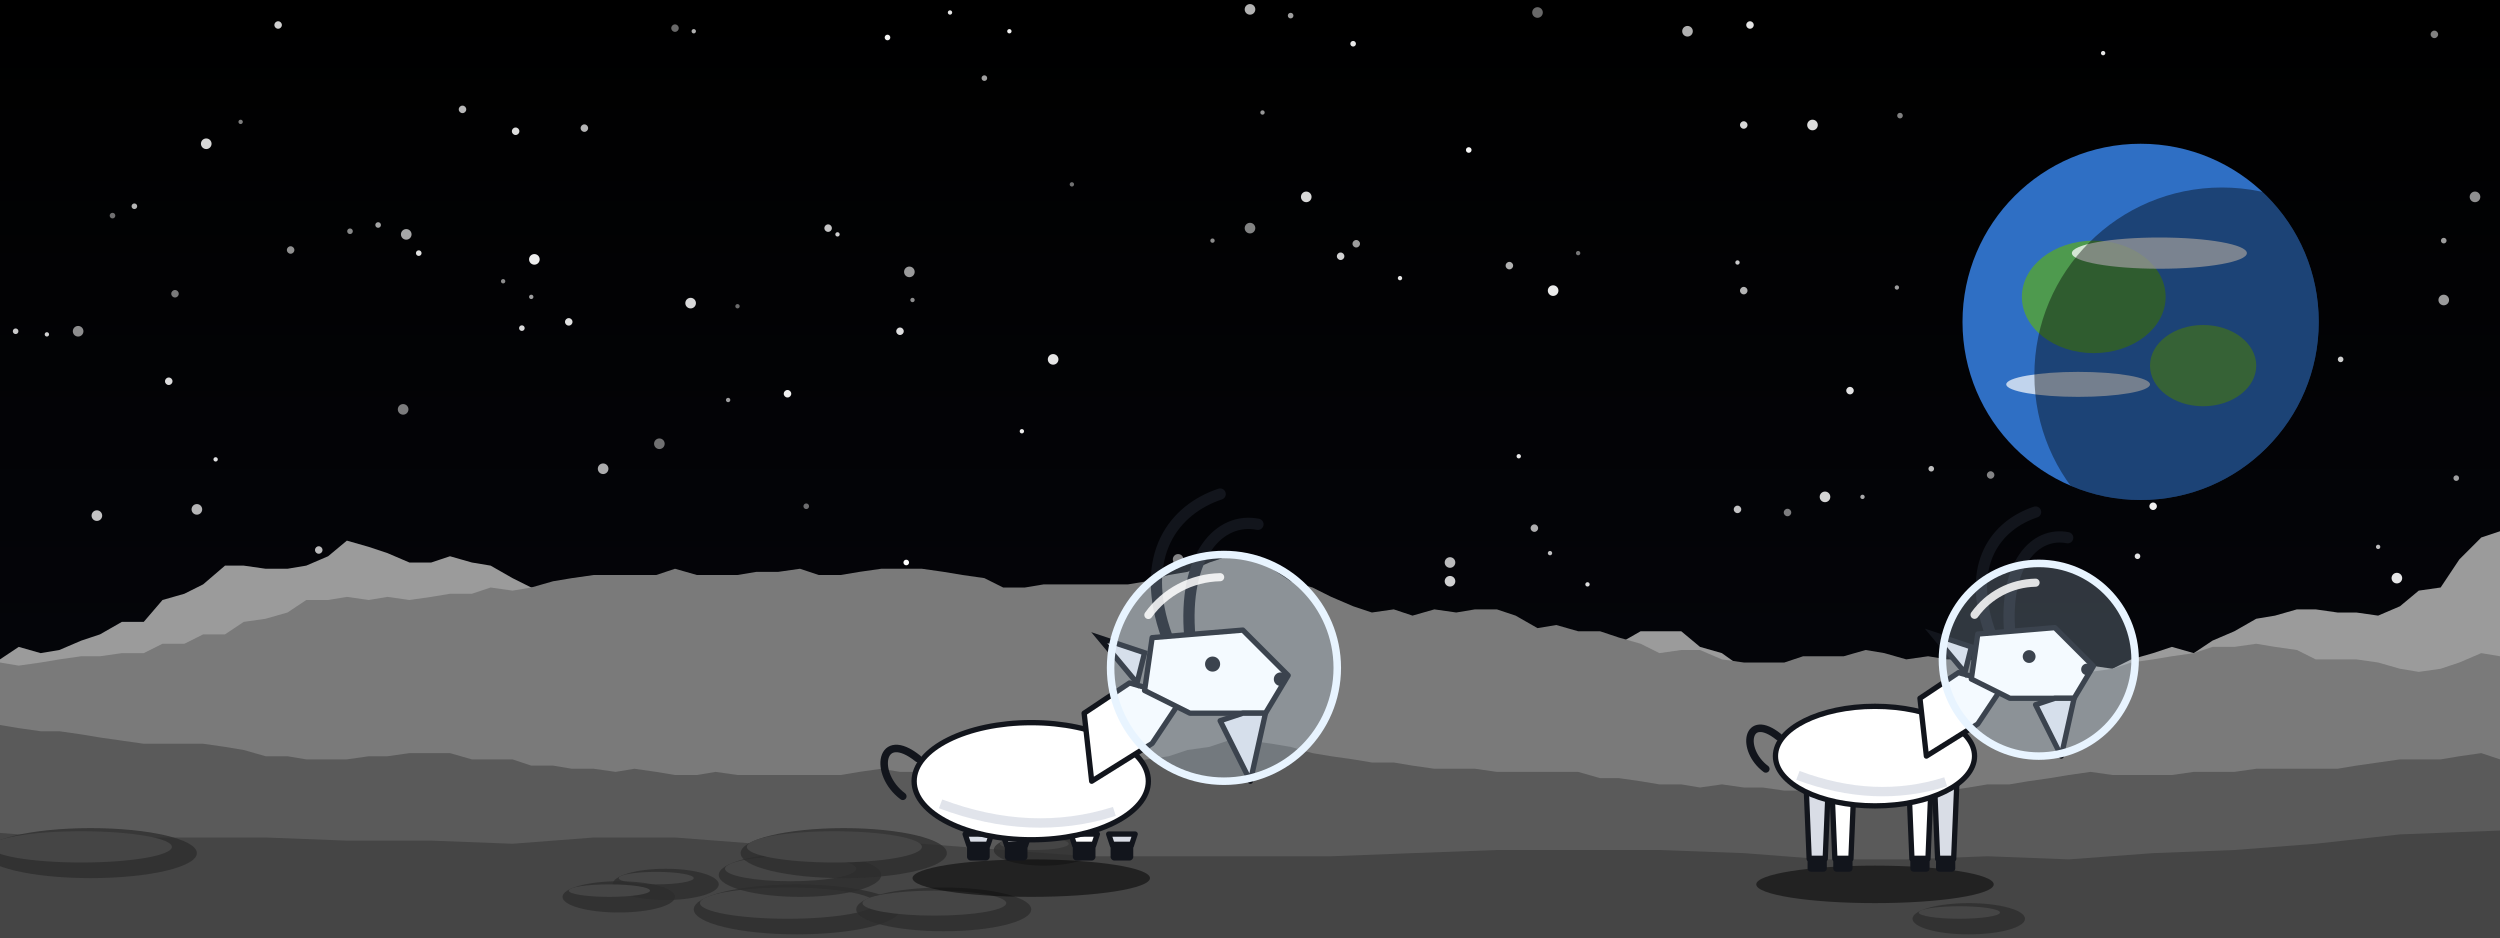
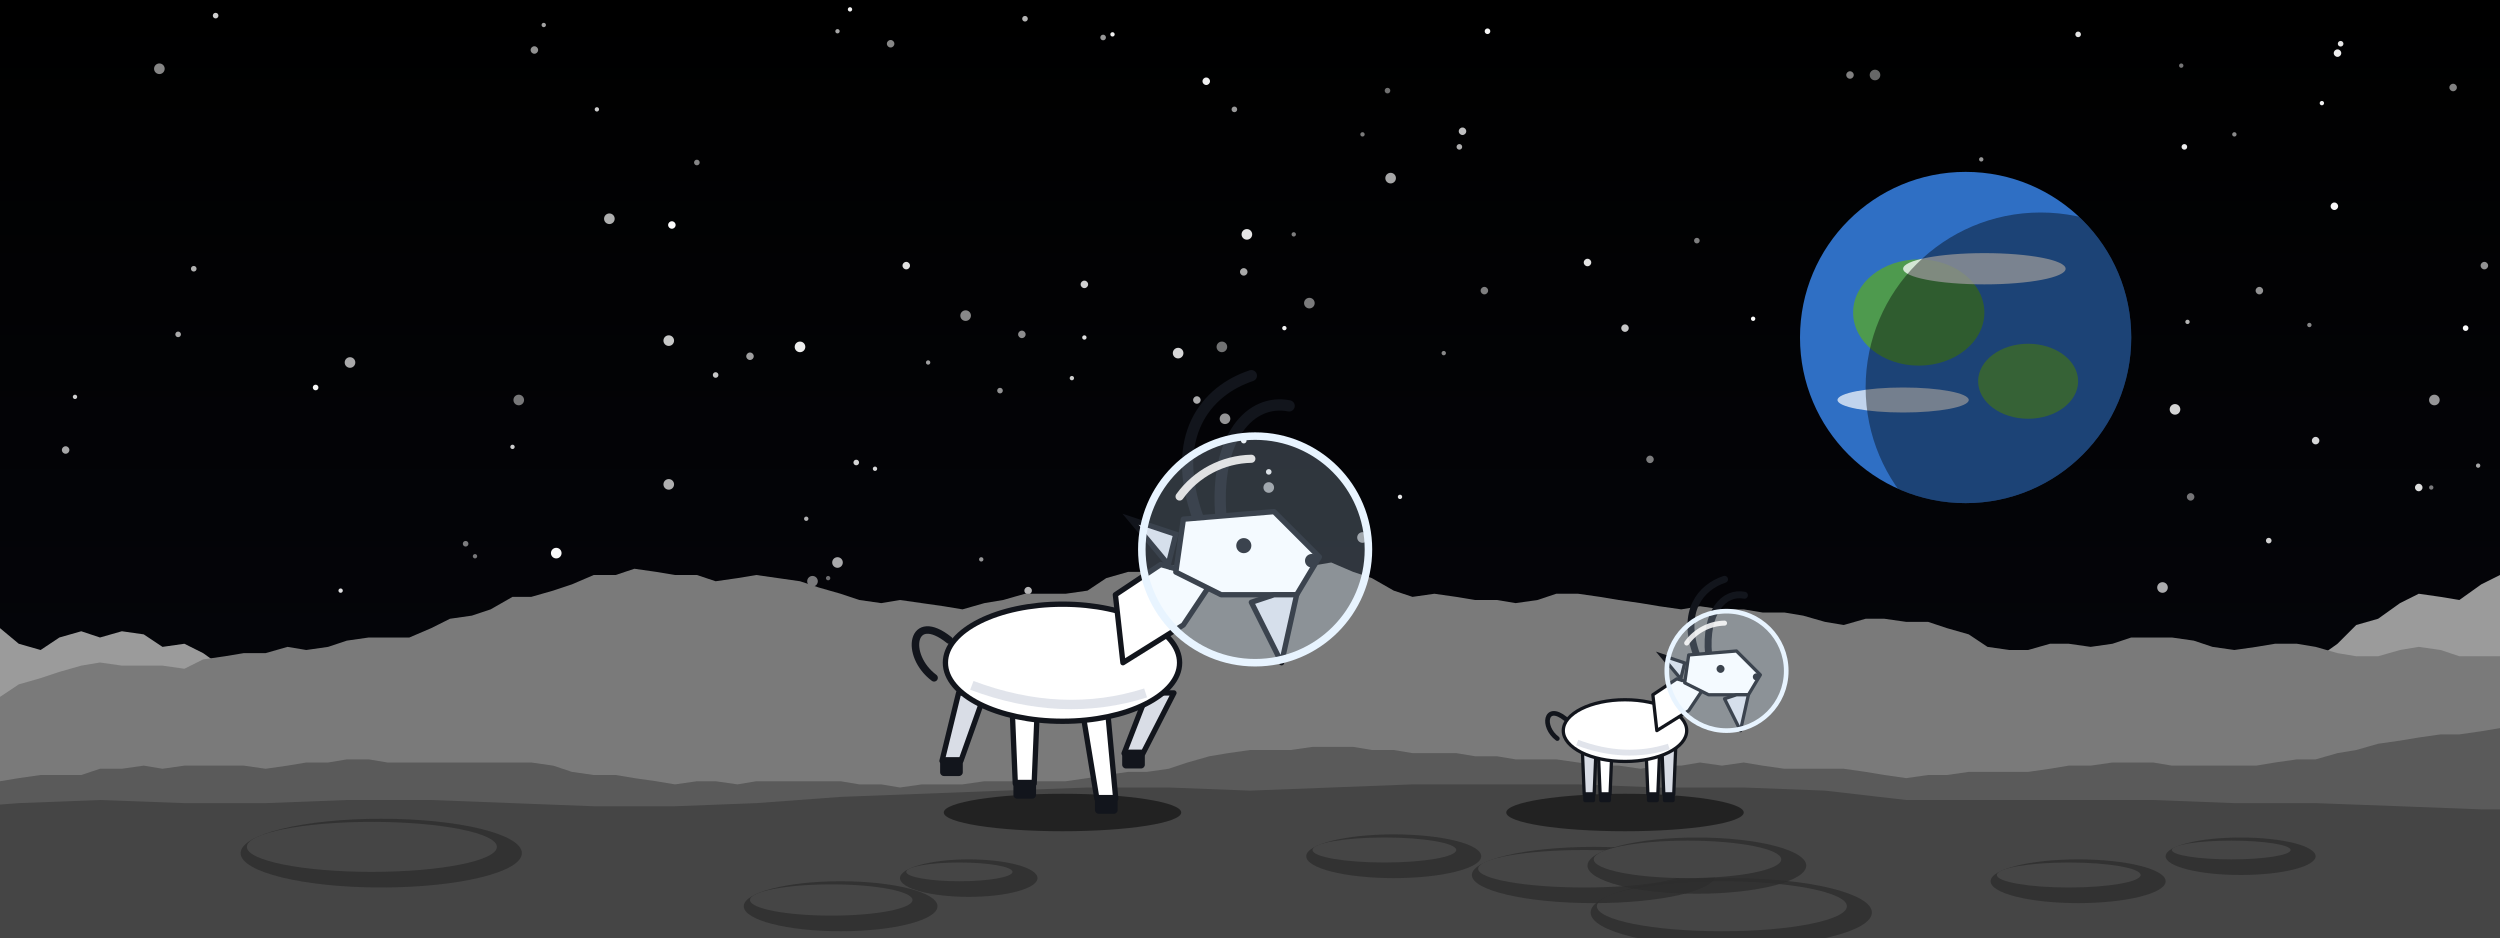
- <svg xmlns="http://www.w3.org/2000/svg" viewBox="0 0 800 300" role="img" aria-labelledby="t146">
+ <svg xmlns="http://www.w3.org/2000/svg" viewBox="0 0 800 300" role="img" aria-labelledby="t147">
  <defs>
-     <linearGradient id="g146" x1="0" y1="0" x2="0" y2="1">
+     <linearGradient id="g147" x1="0" y1="0" x2="0" y2="1">
      <stop offset="0" stop-color="#000000" />
      <stop offset="1" stop-color="#06070d" />
    </linearGradient>
  </defs>
-   <rect width="800" height="300" fill="url(#g146)" />
-   <circle cx="130" cy="75" r="1.7" fill="#ffffff" opacity="0.65" />
-   <circle cx="644" cy="139" r="1.2" fill="#ffffff" opacity="0.75" />
-   <circle cx="418" cy="63" r="1.7" fill="#ffffff" opacity="0.85" />
-   <circle cx="660" cy="131" r="0.7" fill="#ffffff" opacity="0.91" />
-   <circle cx="5" cy="106" r="0.9" fill="#ffffff" opacity="0.79" />
-   <circle cx="596" cy="159" r="0.7" fill="#ffffff" opacity="0.66" />
-   <circle cx="556" cy="84" r="0.7" fill="#ffffff" opacity="0.79" />
-   <circle cx="689" cy="162" r="1.2" fill="#ffffff" opacity="0.94" />
-   <circle cx="649" cy="63" r="0.7" fill="#ffffff" opacity="0.67" />
-   <circle cx="193" cy="150" r="1.7" fill="#ffffff" opacity="0.67" />
-   <circle cx="292" cy="96" r="0.7" fill="#ffffff" opacity="0.55" />
-   <circle cx="148" cy="35" r="1.2" fill="#ffffff" opacity="0.72" />
-   <circle cx="786" cy="153" r="0.9" fill="#ffffff" opacity="0.62" />
-   <circle cx="556" cy="163" r="1.2" fill="#ffffff" opacity="0.76" />
-   <circle cx="288" cy="106" r="1.2" fill="#ffffff" opacity="0.87" />
-   <circle cx="730" cy="123" r="0.9" fill="#ffffff" opacity="0.51" />
-   <circle cx="304" cy="4" r="0.7" fill="#ffffff" opacity="0.90" />
-   <circle cx="165" cy="42" r="1.2" fill="#ffffff" opacity="0.87" />
-   <circle cx="93" cy="80" r="1.2" fill="#ffffff" opacity="0.56" />
-   <circle cx="43" cy="66" r="0.9" fill="#ffffff" opacity="0.71" />
-   <circle cx="129" cy="131" r="1.7" fill="#ffffff" opacity="0.48" />
-   <circle cx="315" cy="25" r="0.9" fill="#ffffff" opacity="0.63" />
-   <circle cx="252" cy="126" r="1.2" fill="#ffffff" opacity="0.94" />
-   <circle cx="221" cy="97" r="1.7" fill="#ffffff" opacity="0.85" />
-   <circle cx="782" cy="77" r="0.9" fill="#ffffff" opacity="0.61" />
-   <circle cx="102" cy="176" r="1.2" fill="#ffffff" opacity="0.73" />
-   <circle cx="637" cy="152" r="1.2" fill="#ffffff" opacity="0.51" />
-   <circle cx="69" cy="147" r="0.7" fill="#ffffff" opacity="0.88" />
-   <circle cx="540" cy="10" r="1.7" fill="#ffffff" opacity="0.69" />
-   <circle cx="497" cy="93" r="1.7" fill="#ffffff" opacity="0.92" />
-   <circle cx="114" cy="176" r="1.7" fill="#ffffff" opacity="0.63" />
-   <circle cx="607" cy="92" r="0.7" fill="#ffffff" opacity="0.61" />
-   <circle cx="211" cy="142" r="1.7" fill="#ffffff" opacity="0.43" />
-   <circle cx="413" cy="5" r="0.9" fill="#ffffff" opacity="0.62" />
-   <circle cx="291" cy="87" r="1.7" fill="#ffffff" opacity="0.60" />
-   <circle cx="429" cy="82" r="1.2" fill="#ffffff" opacity="0.82" />
-   <circle cx="400" cy="73" r="1.7" fill="#ffffff" opacity="0.51" />
-   <circle cx="580" cy="40" r="1.7" fill="#ffffff" opacity="0.86" />
-   <circle cx="134" cy="81" r="0.9" fill="#ffffff" opacity="0.88" />
-   <circle cx="558" cy="93" r="1.2" fill="#ffffff" opacity="0.70" />
-   <circle cx="715" cy="63" r="1.2" fill="#ffffff" opacity="0.54" />
-   <circle cx="54" cy="122" r="1.2" fill="#ffffff" opacity="0.86" />
-   <circle cx="236" cy="98" r="0.7" fill="#ffffff" opacity="0.42" />
-   <circle cx="560" cy="8" r="1.2" fill="#ffffff" opacity="0.89" />
-   <circle cx="684" cy="178" r="0.9" fill="#ffffff" opacity="0.89" />
-   <circle cx="56" cy="94" r="1.2" fill="#ffffff" opacity="0.47" />
-   <circle cx="404" cy="36" r="0.7" fill="#ffffff" opacity="0.59" />
-   <circle cx="486" cy="146" r="0.7" fill="#ffffff" opacity="0.92" />
-   <circle cx="216" cy="9" r="1.2" fill="#ffffff" opacity="0.41" />
-   <circle cx="284" cy="12" r="0.9" fill="#ffffff" opacity="0.96" />
-   <circle cx="491" cy="169" r="1.2" fill="#ffffff" opacity="0.68" />
-   <circle cx="89" cy="8" r="1.2" fill="#ffffff" opacity="0.81" />
-   <circle cx="392" cy="186" r="0.7" fill="#ffffff" opacity="0.80" />
-   <circle cx="36" cy="69" r="0.9" fill="#ffffff" opacity="0.43" />
-   <circle cx="388" cy="77" r="0.7" fill="#ffffff" opacity="0.54" />
-   <circle cx="377" cy="179" r="1.7" fill="#ffffff" opacity="0.51" />
-   <circle cx="674" cy="92" r="0.9" fill="#ffffff" opacity="0.41" />
-   <circle cx="112" cy="74" r="0.9" fill="#ffffff" opacity="0.53" />
-   <circle cx="496" cy="177" r="0.7" fill="#ffffff" opacity="0.75" />
-   <circle cx="171" cy="83" r="1.7" fill="#ffffff" opacity="0.93" />
-   <circle cx="584" cy="159" r="1.7" fill="#ffffff" opacity="0.83" />
-   <circle cx="167" cy="105" r="0.9" fill="#ffffff" opacity="0.85" />
-   <circle cx="618" cy="150" r="0.9" fill="#ffffff" opacity="0.74" />
-   <circle cx="680" cy="80" r="1.2" fill="#ffffff" opacity="0.61" />
-   <circle cx="492" cy="4" r="1.7" fill="#ffffff" opacity="0.41" />
-   <circle cx="170" cy="95" r="0.7" fill="#ffffff" opacity="0.62" />
-   <circle cx="749" cy="115" r="0.9" fill="#ffffff" opacity="0.81" />
-   <circle cx="470" cy="48" r="0.9" fill="#ffffff" opacity="0.97" />
-   <circle cx="121" cy="72" r="0.9" fill="#ffffff" opacity="0.64" />
-   <circle cx="767" cy="185" r="1.7" fill="#ffffff" opacity="0.90" />
-   <circle cx="15" cy="107" r="0.7" fill="#ffffff" opacity="0.82" />
-   <circle cx="592" cy="125" r="1.2" fill="#ffffff" opacity="0.89" />
-   <circle cx="25" cy="106" r="1.7" fill="#ffffff" opacity="0.55" />
-   <circle cx="400" cy="3" r="1.7" fill="#ffffff" opacity="0.70" />
-   <circle cx="66" cy="46" r="1.7" fill="#ffffff" opacity="0.84" />
-   <circle cx="268" cy="75" r="0.7" fill="#ffffff" opacity="0.81" />
-   <circle cx="779" cy="11" r="1.2" fill="#ffffff" opacity="0.50" />
-   <circle cx="667" cy="62" r="1.7" fill="#ffffff" opacity="1.00" />
-   <circle cx="572" cy="164" r="1.2" fill="#ffffff" opacity="0.48" />
-   <circle cx="327" cy="138" r="0.7" fill="#ffffff" opacity="0.93" />
-   <circle cx="448" cy="89" r="0.7" fill="#ffffff" opacity="0.90" />
-   <circle cx="343" cy="59" r="0.7" fill="#ffffff" opacity="0.44" />
-   <circle cx="673" cy="17" r="0.7" fill="#ffffff" opacity="0.90" />
-   <circle cx="508" cy="187" r="0.7" fill="#ffffff" opacity="0.86" />
-   <circle cx="187" cy="41" r="1.2" fill="#ffffff" opacity="0.71" />
-   <circle cx="505" cy="81" r="0.7" fill="#ffffff" opacity="0.46" />
-   <circle cx="77" cy="39" r="0.7" fill="#ffffff" opacity="0.49" />
-   <circle cx="433" cy="14" r="0.9" fill="#ffffff" opacity="0.91" />
-   <circle cx="182" cy="103" r="1.2" fill="#ffffff" opacity="0.88" />
-   <circle cx="648" cy="63" r="0.9" fill="#ffffff" opacity="0.73" />
-   <circle cx="483" cy="85" r="1.2" fill="#ffffff" opacity="0.69" />
-   <circle cx="31" cy="165" r="1.7" fill="#ffffff" opacity="0.76" />
-   <circle cx="434" cy="78" r="1.2" fill="#ffffff" opacity="0.61" />
-   <circle cx="782" cy="96" r="1.7" fill="#ffffff" opacity="0.60" />
-   <circle cx="323" cy="10" r="0.7" fill="#ffffff" opacity="0.94" />
-   <circle cx="608" cy="37" r="0.9" fill="#ffffff" opacity="0.50" />
-   <circle cx="640" cy="76" r="0.7" fill="#ffffff" opacity="0.60" />
-   <circle cx="290" cy="180" r="0.9" fill="#ffffff" opacity="1.00" />
-   <circle cx="63" cy="163" r="1.7" fill="#ffffff" opacity="0.71" />
-   <circle cx="792" cy="63" r="1.7" fill="#ffffff" opacity="0.56" />
-   <circle cx="464" cy="186" r="1.7" fill="#ffffff" opacity="0.81" />
-   <circle cx="233" cy="128" r="0.7" fill="#ffffff" opacity="0.61" />
-   <circle cx="464" cy="180" r="1.7" fill="#ffffff" opacity="0.73" />
-   <circle cx="265" cy="73" r="1.2" fill="#ffffff" opacity="0.77" />
-   <circle cx="222" cy="10" r="0.7" fill="#ffffff" opacity="0.69" />
-   <circle cx="337" cy="115" r="1.7" fill="#ffffff" opacity="0.90" />
-   <circle cx="161" cy="90" r="0.7" fill="#ffffff" opacity="0.55" />
-   <circle cx="258" cy="162" r="0.9" fill="#ffffff" opacity="0.42" />
-   <circle cx="761" cy="175" r="0.7" fill="#ffffff" opacity="0.74" />
-   <circle cx="558" cy="40" r="1.2" fill="#ffffff" opacity="0.84" />
+   <rect width="800" height="300" fill="url(#g147)" />
+   <circle cx="508" cy="84" r="1.2" fill="#ffffff" opacity="0.89" />
+   <circle cx="445" cy="57" r="1.7" fill="#ffffff" opacity="0.65" />
+   <circle cx="398" cy="87" r="1.2" fill="#ffffff" opacity="0.66" />
+   <circle cx="779" cy="128" r="1.7" fill="#ffffff" opacity="0.58" />
+   <circle cx="795" cy="85" r="1.2" fill="#ffffff" opacity="0.57" />
+   <circle cx="715" cy="43" r="0.7" fill="#ffffff" opacity="0.54" />
+   <circle cx="692" cy="188" r="1.7" fill="#ffffff" opacity="0.67" />
+   <circle cx="356" cy="11" r="0.7" fill="#ffffff" opacity="0.94" />
+   <circle cx="701" cy="159" r="1.2" fill="#ffffff" opacity="0.45" />
+   <circle cx="214" cy="155" r="1.7" fill="#ffffff" opacity="0.68" />
+   <circle cx="635" cy="85" r="1.2" fill="#ffffff" opacity="0.66" />
+   <circle cx="191" cy="35" r="0.7" fill="#ffffff" opacity="0.80" />
+   <circle cx="462" cy="113" r="0.7" fill="#ffffff" opacity="0.53" />
+   <circle cx="468" cy="42" r="1.2" fill="#ffffff" opacity="0.75" />
+   <circle cx="467" cy="47" r="0.9" fill="#ffffff" opacity="0.68" />
+   <circle cx="258" cy="166" r="0.7" fill="#ffffff" opacity="0.69" />
+   <circle cx="274" cy="148" r="0.9" fill="#ffffff" opacity="0.83" />
+   <circle cx="723" cy="93" r="1.2" fill="#ffffff" opacity="0.57" />
+   <circle cx="347" cy="91" r="1.2" fill="#ffffff" opacity="0.82" />
+   <circle cx="215" cy="72" r="1.2" fill="#ffffff" opacity="0.99" />
+   <circle cx="174" cy="8" r="0.7" fill="#ffffff" opacity="0.64" />
+   <circle cx="178" cy="177" r="1.7" fill="#ffffff" opacity="0.98" />
+   <circle cx="789" cy="105" r="0.9" fill="#ffffff" opacity="0.99" />
+   <circle cx="634" cy="51" r="0.7" fill="#ffffff" opacity="0.59" />
+   <circle cx="395" cy="35" r="0.9" fill="#ffffff" opacity="0.60" />
+   <circle cx="265" cy="185" r="0.7" fill="#ffffff" opacity="0.42" />
+   <circle cx="149" cy="174" r="0.9" fill="#ffffff" opacity="0.48" />
+   <circle cx="592" cy="24" r="1.2" fill="#ffffff" opacity="0.50" />
+   <circle cx="476" cy="10" r="0.9" fill="#ffffff" opacity="0.96" />
+   <circle cx="700" cy="103" r="0.7" fill="#ffffff" opacity="0.70" />
+   <circle cx="314" cy="179" r="0.7" fill="#ffffff" opacity="0.58" />
+   <circle cx="240" cy="114" r="1.2" fill="#ffffff" opacity="0.62" />
+   <circle cx="51" cy="22" r="1.7" fill="#ffffff" opacity="0.52" />
+   <circle cx="665" cy="11" r="0.9" fill="#ffffff" opacity="0.89" />
+   <circle cx="290" cy="85" r="1.2" fill="#ffffff" opacity="0.88" />
+   <circle cx="109" cy="189" r="0.7" fill="#ffffff" opacity="0.88" />
+   <circle cx="223" cy="52" r="0.9" fill="#ffffff" opacity="0.52" />
+   <circle cx="256" cy="111" r="1.7" fill="#ffffff" opacity="0.93" />
+   <circle cx="406" cy="156" r="1.7" fill="#ffffff" opacity="0.58" />
+   <circle cx="297" cy="116" r="0.7" fill="#ffffff" opacity="0.62" />
+   <circle cx="329" cy="189" r="1.2" fill="#ffffff" opacity="0.71" />
+   <circle cx="419" cy="97" r="1.7" fill="#ffffff" opacity="0.48" />
+   <circle cx="328" cy="6" r="0.9" fill="#ffffff" opacity="0.71" />
+   <circle cx="101" cy="124" r="0.9" fill="#ffffff" opacity="0.97" />
+   <circle cx="520" cy="105" r="1.2" fill="#ffffff" opacity="0.78" />
+   <circle cx="475" cy="93" r="1.2" fill="#ffffff" opacity="0.49" />
+   <circle cx="327" cy="107" r="1.2" fill="#ffffff" opacity="0.55" />
+   <circle cx="448" cy="159" r="0.7" fill="#ffffff" opacity="0.90" />
+   <circle cx="629" cy="59" r="1.7" fill="#ffffff" opacity="0.82" />
+   <circle cx="386" cy="26" r="1.2" fill="#ffffff" opacity="0.94" />
+   <circle cx="748" cy="17" r="1.2" fill="#ffffff" opacity="0.93" />
+   <circle cx="785" cy="28" r="1.2" fill="#ffffff" opacity="0.51" />
+   <circle cx="699" cy="47" r="0.9" fill="#ffffff" opacity="0.93" />
+   <circle cx="272" cy="3" r="0.7" fill="#ffffff" opacity="0.95" />
+   <circle cx="112" cy="116" r="1.7" fill="#ffffff" opacity="0.66" />
+   <circle cx="411" cy="105" r="0.7" fill="#ffffff" opacity="0.95" />
+   <circle cx="749" cy="14" r="0.9" fill="#ffffff" opacity="0.90" />
+   <circle cx="406" cy="151" r="0.9" fill="#ffffff" opacity="0.87" />
+   <circle cx="214" cy="109" r="1.7" fill="#ffffff" opacity="0.78" />
+   <circle cx="778" cy="156" r="0.7" fill="#ffffff" opacity="0.47" />
+   <circle cx="152" cy="178" r="0.7" fill="#ffffff" opacity="0.46" />
+   <circle cx="743" cy="33" r="0.7" fill="#ffffff" opacity="0.94" />
+   <circle cx="399" cy="75" r="1.7" fill="#ffffff" opacity="0.90" />
+   <circle cx="260" cy="186" r="1.7" fill="#ffffff" opacity="0.47" />
+   <circle cx="668" cy="110" r="1.7" fill="#ffffff" opacity="0.79" />
+   <circle cx="24" cy="127" r="0.7" fill="#ffffff" opacity="0.81" />
+   <circle cx="414" cy="75" r="0.7" fill="#ffffff" opacity="0.49" />
+   <circle cx="398" cy="141" r="0.9" fill="#ffffff" opacity="0.95" />
+   <circle cx="171" cy="16" r="1.2" fill="#ffffff" opacity="0.57" />
+   <circle cx="623" cy="124" r="0.7" fill="#ffffff" opacity="0.86" />
+   <circle cx="229" cy="120" r="0.9" fill="#ffffff" opacity="0.78" />
+   <circle cx="268" cy="180" r="1.7" fill="#ffffff" opacity="0.66" />
+   <circle cx="320" cy="125" r="0.9" fill="#ffffff" opacity="0.57" />
+   <circle cx="391" cy="111" r="1.7" fill="#ffffff" opacity="0.44" />
+   <circle cx="444" cy="29" r="0.9" fill="#ffffff" opacity="0.43" />
+   <circle cx="726" cy="173" r="0.9" fill="#ffffff" opacity="0.82" />
+   <circle cx="69" cy="5" r="0.9" fill="#ffffff" opacity="0.81" />
+   <circle cx="793" cy="149" r="0.7" fill="#ffffff" opacity="0.65" />
+   <circle cx="561" cy="102" r="0.7" fill="#ffffff" opacity="0.99" />
+   <circle cx="543" cy="77" r="0.9" fill="#ffffff" opacity="0.49" />
+   <circle cx="347" cy="108" r="0.7" fill="#ffffff" opacity="0.88" />
+   <circle cx="164" cy="143" r="0.7" fill="#ffffff" opacity="0.80" />
+   <circle cx="268" cy="10" r="0.7" fill="#ffffff" opacity="0.65" />
+   <circle cx="774" cy="156" r="1.2" fill="#ffffff" opacity="0.87" />
+   <circle cx="747" cy="66" r="1.2" fill="#ffffff" opacity="0.97" />
+   <circle cx="583" cy="122" r="0.9" fill="#ffffff" opacity="0.47" />
+   <circle cx="166" cy="128" r="1.7" fill="#ffffff" opacity="0.46" />
+   <circle cx="696" cy="131" r="1.7" fill="#ffffff" opacity="0.83" />
+   <circle cx="392" cy="134" r="1.7" fill="#ffffff" opacity="0.58" />
+   <circle cx="739" cy="104" r="0.7" fill="#ffffff" opacity="0.52" />
+   <circle cx="57" cy="107" r="0.9" fill="#ffffff" opacity="0.66" />
+   <circle cx="309" cy="101" r="1.7" fill="#ffffff" opacity="0.53" />
+   <circle cx="280" cy="150" r="0.7" fill="#ffffff" opacity="0.84" />
+   <circle cx="383" cy="128" r="1.2" fill="#ffffff" opacity="0.67" />
+   <circle cx="637" cy="136" r="0.7" fill="#ffffff" opacity="0.46" />
+   <circle cx="353" cy="12" r="0.9" fill="#ffffff" opacity="0.59" />
+   <circle cx="698" cy="21" r="0.7" fill="#ffffff" opacity="0.46" />
+   <circle cx="436" cy="172" r="1.7" fill="#ffffff" opacity="0.58" />
+   <circle cx="528" cy="147" r="1.2" fill="#ffffff" opacity="0.48" />
+   <circle cx="343" cy="121" r="0.7" fill="#ffffff" opacity="0.80" />
+   <circle cx="285" cy="14" r="1.2" fill="#ffffff" opacity="0.53" />
+   <circle cx="62" cy="86" r="0.9" fill="#ffffff" opacity="0.69" />
+   <circle cx="21" cy="144" r="1.2" fill="#ffffff" opacity="0.65" />
+   <circle cx="637" cy="101" r="1.2" fill="#ffffff" opacity="0.94" />
+   <circle cx="436" cy="43" r="0.7" fill="#ffffff" opacity="0.48" />
+   <circle cx="377" cy="113" r="1.7" fill="#ffffff" opacity="0.84" />
+   <circle cx="600" cy="70" r="0.7" fill="#ffffff" opacity="0.94" />
+   <circle cx="600" cy="24" r="1.7" fill="#ffffff" opacity="0.40" />
+   <circle cx="741" cy="141" r="1.2" fill="#ffffff" opacity="0.84" />
+   <circle cx="195" cy="70" r="1.7" fill="#ffffff" opacity="0.68" />
  <clipPath id="pl">
-     <circle cx="685" cy="103" r="57" />
+     <circle cx="629" cy="108" r="53" />
  </clipPath>
-   <circle cx="685" cy="103" r="57" fill="#2f6fc4" />
+   <circle cx="629" cy="108" r="53" fill="#2f6fc4" />
  <g clip-path="url(#pl)">
-     <ellipse cx="670" cy="95" rx="23" ry="18" fill="#4e9a4e" />
-     <ellipse cx="705" cy="117" rx="17" ry="13" fill="#5aa35a" />
-     <ellipse cx="691" cy="81" rx="28" ry="5" fill="#ffffff" opacity=".75" />
-     <ellipse cx="665" cy="123" rx="23" ry="4" fill="#ffffff" opacity=".7" />
-     <circle cx="711" cy="120" r="60" fill="#000" opacity=".4" />
+     <ellipse cx="614" cy="100" rx="21" ry="17" fill="#4e9a4e" />
+     <ellipse cx="649" cy="122" rx="16" ry="12" fill="#5aa35a" />
+     <ellipse cx="635" cy="86" rx="26" ry="5" fill="#ffffff" opacity=".75" />
+     <ellipse cx="609" cy="128" rx="21" ry="4" fill="#ffffff" opacity=".7" />
+     <circle cx="653" cy="124" r="56" fill="#000" opacity=".4" />
  </g>
-   <path d="M-20,207 L-13,209 L-7,209 L-0,211 L6,207 L13,209 L19,208 L26,205 L32,203 L39,199 L46,199 L52,192 L59,190 L65,187 L72,181 L78,181 L85,182 L92,182 L98,181 L105,178 L111,173 L118,175 L124,177 L131,180 L138,180 L144,178 L151,180 L157,181 L164,185 L170,188 L177,189 L183,191 L190,193 L197,197 L203,199 L210,198 L216,201 L223,204 L229,204 L236,207 L242,210 L249,213 L256,214 L262,212 L269,215 L275,214 L282,216 L288,213 L295,211 L302,209 L308,207 L315,204 L321,199 L328,202 L334,201 L341,204 L348,203 L354,203 L361,204 L367,205 L374,202 L380,201 L387,199 L393,202 L400,206 L407,203 L413,204 L420,207 L426,205 L433,206 L439,208 L446,209 L452,212 L459,211 L466,211 L472,213 L479,213 L485,209 L492,208 L498,205 L505,203 L512,205 L518,206 L525,202 L531,202 L538,202 L544,207 L551,209 L558,214 L564,215 L571,214 L577,215 L584,216 L590,218 L597,217 L603,221 L610,219 L617,219 L623,221 L630,218 L636,214 L643,215 L649,214 L656,212 L662,215 L669,213 L676,214 L682,211 L689,209 L695,207 L702,209 L708,205 L715,202 L722,198 L728,197 L735,195 L741,195 L748,196 L754,196 L761,197 L768,194 L774,189 L781,188 L787,179 L794,172 L800,170 L807,164 L813,163 L820,165 L820,305 L-20,305 Z" fill="#9b9b9b" />
-   <path d="M-20,210 L-13,211 L-7,211 L-0,212 L6,213 L13,212 L19,211 L26,210 L32,210 L39,209 L46,209 L52,206 L59,206 L65,203 L72,203 L78,199 L85,198 L92,196 L98,192 L105,192 L111,191 L118,192 L124,191 L131,192 L138,191 L144,190 L151,190 L157,188 L164,189 L170,188 L177,186 L183,185 L190,184 L197,184 L203,184 L210,184 L216,182 L223,184 L229,184 L236,184 L242,183 L249,183 L256,182 L262,184 L269,184 L275,183 L282,182 L288,182 L295,182 L302,183 L308,184 L315,185 L321,188 L328,188 L334,187 L341,187 L348,187 L354,187 L361,187 L367,186 L374,184 L380,183 L387,180 L393,178 L400,178 L407,182 L413,186 L420,188 L426,191 L433,194 L439,196 L446,195 L452,197 L459,195 L466,196 L472,195 L479,195 L485,197 L492,201 L498,200 L505,202 L512,202 L518,204 L525,206 L531,209 L538,208 L544,208 L551,211 L558,212 L564,212 L571,212 L577,210 L584,210 L590,210 L597,208 L603,209 L610,211 L617,210 L623,211 L630,211 L636,213 L643,214 L649,216 L656,216 L662,215 L669,215 L676,214 L682,212 L689,211 L695,210 L702,209 L708,207 L715,207 L722,206 L728,207 L735,208 L741,211 L748,211 L754,211 L761,212 L768,214 L774,215 L781,214 L787,212 L794,209 L800,210 L807,209 L813,208 L820,210 L820,305 L-20,305 Z" fill="#7a7a7a" />
-   <path d="M-20,230 L-13,231 L-7,231 L-0,232 L6,233 L13,234 L19,234 L26,235 L32,236 L39,237 L46,238 L52,238 L59,238 L65,238 L72,239 L78,240 L85,242 L92,242 L98,243 L105,243 L111,243 L118,242 L124,242 L131,241 L138,241 L144,241 L151,243 L157,243 L164,243 L170,245 L177,245 L183,246 L190,246 L197,247 L203,246 L210,247 L216,248 L223,248 L229,247 L236,248 L242,248 L249,248 L256,248 L262,248 L269,248 L275,247 L282,246 L288,247 L295,247 L302,247 L308,247 L315,247 L321,246 L328,246 L334,245 L341,245 L348,245 L354,244 L361,244 L367,243 L374,242 L380,240 L387,239 L393,237 L400,237 L407,238 L413,239 L420,241 L426,242 L433,243 L439,244 L446,244 L452,245 L459,246 L466,246 L472,246 L479,247 L485,247 L492,247 L498,247 L505,247 L512,249 L518,249 L525,250 L531,251 L538,251 L544,252 L551,251 L558,252 L564,252 L571,253 L577,253 L584,254 L590,254 L597,254 L603,254 L610,253 L617,253 L623,253 L630,252 L636,251 L643,251 L649,250 L656,249 L662,248 L669,247 L676,248 L682,248 L689,248 L695,248 L702,247 L708,247 L715,247 L722,246 L728,246 L735,246 L741,246 L748,246 L754,245 L761,244 L768,243 L774,243 L781,243 L787,242 L794,241 L800,243 L807,244 L813,244 L820,244 L820,305 L-20,305 Z" fill="#5a5a5a" />
-   <path d="M-20,265 L6,267 L32,268 L59,268 L85,268 L111,269 L138,269 L164,270 L190,268 L216,268 L242,270 L269,270 L295,270 L321,272 L348,274 L374,274 L400,274 L426,274 L452,273 L479,272 L505,272 L531,272 L558,273 L584,275 L610,275 L636,274 L662,275 L689,273 L715,272 L741,270 L768,267 L794,266 L820,265 L820,305 L-20,305 Z" fill="#454545" />
-   <ellipse cx="255" cy="291" rx="33" ry="8" fill="#2c2c2c" opacity=".75" />
-   <ellipse cx="252" cy="289" rx="28" ry="5" fill="#454545" />
-   <ellipse cx="256" cy="280" rx="26" ry="7" fill="#2c2c2c" opacity=".75" />
-   <ellipse cx="253" cy="278" rx="21" ry="4" fill="#454545" />
-   <ellipse cx="213" cy="283" rx="17" ry="5" fill="#2c2c2c" opacity=".75" />
-   <ellipse cx="210" cy="281" rx="12" ry="2" fill="#454545" />
-   <ellipse cx="270" cy="273" rx="33" ry="8" fill="#2c2c2c" opacity=".75" />
-   <ellipse cx="267" cy="271" rx="28" ry="5" fill="#454545" />
-   <ellipse cx="198" cy="287" rx="18" ry="5" fill="#2c2c2c" opacity=".75" />
-   <ellipse cx="195" cy="285" rx="13" ry="2" fill="#454545" />
-   <ellipse cx="29" cy="273" rx="34" ry="8" fill="#2c2c2c" opacity=".75" />
-   <ellipse cx="26" cy="271" rx="29" ry="5" fill="#454545" />
-   <ellipse cx="302" cy="291" rx="28" ry="7" fill="#2c2c2c" opacity=".75" />
-   <ellipse cx="299" cy="289" rx="23" ry="4" fill="#454545" />
-   <ellipse cx="630" cy="294" rx="18" ry="5" fill="#2c2c2c" opacity=".75" />
-   <ellipse cx="627" cy="292" rx="13" ry="2" fill="#454545" />
-   <ellipse cx="334" cy="272" rx="16" ry="5" fill="#2c2c2c" opacity=".75" />
-   <ellipse cx="331" cy="270" rx="11" ry="2" fill="#454545" />
-   <ellipse cx="330" cy="281" rx="38" ry="6" fill="#000" opacity=".5" />
-   <g transform="translate(330 279) rotate(0) scale(1.208971 1.208971)">
-     <polygon points="-17.5,-10 -10.5,-10 -11.5,-7 -16.5,-7" fill="#d9dde6" stroke="#12151c" stroke-width="1.41" stroke-linejoin="round" />
-     <rect x="-17.0" y="-8" width="6" height="5" rx="1" fill="#12151c" />
-     <polygon points="-7.5,-10 -0.5,-10 -1.5,-7 -6.5,-7" fill="#ffffff" stroke="#12151c" stroke-width="1.41" stroke-linejoin="round" />
-     <rect x="-7.0" y="-8" width="6" height="5" rx="1" fill="#12151c" />
-     <polygon points="10.5,-10 17.5,-10 16.5,-7 11.5,-7" fill="#ffffff" stroke="#12151c" stroke-width="1.41" stroke-linejoin="round" />
-     <rect x="11.0" y="-8" width="6" height="5" rx="1" fill="#12151c" />
-     <polygon points="20.5,-10 27.5,-10 26.5,-7 21.5,-7" fill="#d9dde6" stroke="#12151c" stroke-width="1.41" stroke-linejoin="round" />
-     <rect x="21.0" y="-8" width="6" height="5" rx="1" fill="#12151c" />
-     <path d="M-30,-30 C-40,-38 -42,-26 -34,-20" fill="none" stroke="#12151c" stroke-width="1.99" stroke-linecap="round" />
-     <ellipse cx="0" cy="-24" rx="31" ry="15.5" fill="#ffffff" stroke="#12151c" stroke-width="1.41" />
-     <path d="M-24,-18 Q0,-9 22,-16" fill="none" stroke="#d9dde6" stroke-width="2.48" opacity=".8" />
-     <polygon points="16,-24 32,-34 40,-46 26,-50 14,-42" fill="#ffffff" stroke="#12151c" stroke-width="1.41" stroke-linejoin="round" />
-     <g transform="rotate(0 28 -38) translate(34 -54)">
+   <path d="M-20,197 L-13,197 L-7,200 L-0,201 L6,206 L13,208 L19,204 L26,202 L32,204 L39,202 L46,203 L52,207 L59,206 L65,209 L72,214 L78,214 L85,215 L92,218 L98,218 L105,223 L111,224 L118,225 L124,223 L131,225 L138,223 L144,221 L151,223 L157,222 L164,223 L170,227 L177,231 L183,233 L190,236 L197,235 L203,239 L210,239 L216,241 L223,241 L229,243 L236,238 L242,238 L249,236 L256,240 L262,239 L269,241 L275,239 L282,237 L288,234 L295,230 L302,228 L308,225 L315,229 L321,230 L328,231 L334,230 L341,236 L348,238 L354,238 L361,243 L367,242 L374,244 L380,246 L387,245 L393,248 L400,247 L407,248 L413,252 L420,250 L426,249 L433,247 L439,250 L446,251 L452,256 L459,257 L466,262 L472,264 L479,262 L485,268 L492,269 L498,268 L505,270 L512,265 L518,261 L525,264 L531,262 L538,259 L544,259 L551,262 L558,260 L564,258 L571,256 L577,260 L584,259 L590,257 L597,253 L603,249 L610,249 L617,244 L623,243 L630,242 L636,239 L643,241 L649,240 L656,239 L662,242 L669,235 L676,233 L682,229 L689,222 L695,220 L702,222 L708,220 L715,215 L722,216 L728,217 L735,213 L741,211 L748,206 L754,200 L761,198 L768,193 L774,190 L781,191 L787,192 L794,187 L800,184 L807,184 L813,185 L820,186 L820,305 L-20,305 Z" fill="#9b9b9b" />
+   <path d="M-20,230 L-13,228 L-7,225 L-0,223 L6,219 L13,217 L19,215 L26,213 L32,212 L39,213 L46,213 L52,213 L59,214 L65,211 L72,210 L78,209 L85,209 L92,207 L98,208 L105,207 L111,205 L118,204 L124,204 L131,204 L138,201 L144,198 L151,197 L157,195 L164,191 L170,191 L177,189 L183,187 L190,184 L197,184 L203,182 L210,183 L216,184 L223,184 L229,186 L236,185 L242,184 L249,185 L256,186 L262,188 L269,190 L275,192 L282,193 L288,192 L295,193 L302,194 L308,195 L315,193 L321,192 L328,190 L334,190 L341,190 L348,189 L354,185 L361,183 L367,183 L374,181 L380,181 L387,180 L393,180 L400,178 L407,179 L413,180 L420,181 L426,180 L433,183 L439,185 L446,189 L452,191 L459,190 L466,191 L472,192 L479,192 L485,193 L492,192 L498,190 L505,190 L512,191 L518,192 L525,193 L531,194 L538,195 L544,194 L551,195 L558,195 L564,196 L571,196 L577,197 L584,199 L590,200 L597,198 L603,198 L610,199 L617,199 L623,201 L630,203 L636,207 L643,208 L649,208 L656,206 L662,206 L669,207 L676,206 L682,204 L689,204 L695,204 L702,205 L708,207 L715,208 L722,207 L728,206 L735,206 L741,207 L748,209 L754,210 L761,210 L768,208 L774,207 L781,208 L787,210 L794,210 L800,210 L807,209 L813,208 L820,208 L820,305 L-20,305 Z" fill="#7a7a7a" />
+   <path d="M-20,251 L-13,251 L-7,250 L-0,250 L6,249 L13,248 L19,248 L26,248 L32,246 L39,246 L46,245 L52,246 L59,245 L65,245 L72,245 L78,245 L85,246 L92,245 L98,244 L105,244 L111,243 L118,243 L124,244 L131,244 L138,244 L144,244 L151,244 L157,244 L164,244 L170,244 L177,245 L183,247 L190,248 L197,248 L203,249 L210,250 L216,251 L223,250 L229,250 L236,251 L242,250 L249,250 L256,250 L262,250 L269,250 L275,251 L282,251 L288,252 L295,251 L302,251 L308,251 L315,250 L321,250 L328,250 L334,250 L341,250 L348,249 L354,248 L361,247 L367,247 L374,246 L380,244 L387,242 L393,241 L400,240 L407,240 L413,240 L420,239 L426,239 L433,239 L439,240 L446,240 L452,241 L459,241 L466,241 L472,242 L479,242 L485,243 L492,243 L498,243 L505,244 L512,245 L518,245 L525,246 L531,245 L538,245 L544,244 L551,245 L558,244 L564,245 L571,246 L577,246 L584,246 L590,246 L597,247 L603,248 L610,249 L617,248 L623,248 L630,247 L636,247 L643,247 L649,247 L656,246 L662,245 L669,245 L676,244 L682,244 L689,244 L695,245 L702,245 L708,245 L715,245 L722,245 L728,244 L735,243 L741,243 L748,241 L754,240 L761,238 L768,237 L774,236 L781,235 L787,235 L794,234 L800,233 L807,232 L813,232 L820,231 L820,305 L-20,305 Z" fill="#5a5a5a" />
+   <path d="M-20,259 L6,257 L32,256 L59,257 L85,257 L111,256 L138,256 L164,257 L190,258 L216,258 L242,257 L269,255 L295,254 L321,253 L348,252 L374,252 L400,253 L426,252 L452,251 L479,251 L505,251 L531,252 L558,252 L584,253 L610,256 L636,256 L662,256 L689,256 L715,257 L741,257 L768,258 L794,259 L820,259 L820,305 L-20,305 Z" fill="#454545" />
+   <ellipse cx="554" cy="292" rx="45" ry="11" fill="#2c2c2c" opacity=".75" />
+   <ellipse cx="551" cy="290" rx="40" ry="8" fill="#454545" />
+   <ellipse cx="310" cy="281" rx="22" ry="6" fill="#2c2c2c" opacity=".75" />
+   <ellipse cx="307" cy="279" rx="17" ry="3" fill="#454545" />
+   <ellipse cx="717" cy="274" rx="24" ry="6" fill="#2c2c2c" opacity=".75" />
+   <ellipse cx="714" cy="272" rx="19" ry="3" fill="#454545" />
+   <ellipse cx="269" cy="290" rx="31" ry="8" fill="#2c2c2c" opacity=".75" />
+   <ellipse cx="266" cy="288" rx="26" ry="5" fill="#454545" />
+   <ellipse cx="122" cy="273" rx="45" ry="11" fill="#2c2c2c" opacity=".75" />
+   <ellipse cx="119" cy="271" rx="40" ry="8" fill="#454545" />
+   <ellipse cx="510" cy="280" rx="39" ry="9" fill="#2c2c2c" opacity=".75" />
+   <ellipse cx="507" cy="278" rx="34" ry="6" fill="#454545" />
+   <ellipse cx="543" cy="277" rx="35" ry="9" fill="#2c2c2c" opacity=".75" />
+   <ellipse cx="540" cy="275" rx="30" ry="6" fill="#454545" />
+   <ellipse cx="665" cy="282" rx="28" ry="7" fill="#2c2c2c" opacity=".75" />
+   <ellipse cx="662" cy="280" rx="23" ry="4" fill="#454545" />
+   <ellipse cx="446" cy="274" rx="28" ry="7" fill="#2c2c2c" opacity=".75" />
+   <ellipse cx="443" cy="272" rx="23" ry="4" fill="#454545" />
+   <ellipse cx="340" cy="260" rx="38" ry="6" fill="#000" opacity=".5" />
+   <g transform="translate(340 258) rotate(0) scale(1.208667 1.208667)">
+     <polygon points="-27.5,-30 -20.5,-30 -26.9,-12 -31.9,-12" fill="#d9dde6" stroke="#12151c" stroke-width="1.41" stroke-linejoin="round" />
+     <rect x="-32.4" y="-13" width="6" height="5" rx="1" fill="#12151c" />
+     <polygon points="-13.5,-30 -6.5,-30 -7.5,-6 -12.5,-6" fill="#ffffff" stroke="#12151c" stroke-width="1.41" stroke-linejoin="round" />
+     <rect x="-13.0" y="-7" width="6" height="5" rx="1" fill="#12151c" />
+     <polygon points="4.5,-30 11.5,-30 14.1,-2 9.1,-2" fill="#ffffff" stroke="#12151c" stroke-width="1.41" stroke-linejoin="round" />
+     <rect x="8.6" y="-3" width="6" height="5" rx="1" fill="#12151c" />
+     <polygon points="22.5,-30 29.5,-30 21.3,-14 16.3,-14" fill="#d9dde6" stroke="#12151c" stroke-width="1.41" stroke-linejoin="round" />
+     <rect x="15.8" y="-15" width="6" height="5" rx="1" fill="#12151c" />
+     <path d="M-30,-44 C-40,-52 -42,-40 -34,-34" fill="none" stroke="#12151c" stroke-width="1.99" stroke-linecap="round" />
+     <ellipse cx="0" cy="-38" rx="31" ry="15.5" fill="#ffffff" stroke="#12151c" stroke-width="1.41" />
+     <path d="M-24,-32 Q0,-23 22,-30" fill="none" stroke="#d9dde6" stroke-width="2.48" opacity=".8" />
+     <polygon points="16,-38 32,-48 40,-60 26,-64 14,-56" fill="#ffffff" stroke="#12151c" stroke-width="1.41" stroke-linejoin="round" />
+     <g transform="rotate(0 28 -52) translate(34 -68)">
      <path d="M2,-8 C-6,-30 4,-42 16,-46" fill="none" stroke="#12151c" stroke-width="2.98" stroke-linecap="round" />
      <path d="M8,-8 C6,-30 16,-40 26,-38" fill="none" stroke="#12151c" stroke-width="2.98" stroke-linecap="round" />
      <polygon points="-4,-4 -16,-8 -6,4" fill="#d9dde6" stroke="#12151c" stroke-width="1.41" />
      <polygon points="-2,-8 22,-10 34,2 28,12 8,12 -4,6" fill="#ffffff" stroke="#12151c" stroke-width="1.41" stroke-linejoin="round" />
      <polygon points="22,12 28,12 24,30 16,14" fill="#d9dde6" stroke="#12151c" stroke-width="1.41" stroke-linejoin="round" />
      <circle cx="14" cy="-1" r="2" fill="#12151c" />
      <circle cx="32" cy="3" r="1.8" fill="#12151c" />
      <circle cx="17" cy="0" r="30" fill="#cfe9ff" fill-opacity=".22" stroke="#e8f4ff" stroke-width="1.99" />
      <path d="M-3,-14 A24,24 0 0 1 16,-24" fill="none" stroke="#ffffff" stroke-width="2.15" stroke-linecap="round" opacity=".85" />
    </g>
  </g>
-   <ellipse cx="600" cy="283" rx="38" ry="6" fill="#000" opacity=".5" />
-   <g transform="translate(600 281) rotate(0) scale(1.027625 1.027625)">
+   <ellipse cx="520" cy="260" rx="38" ry="6" fill="#000" opacity=".5" />
+   <g transform="translate(520 258) rotate(0) scale(0.6369678 0.6369678)">
    <polygon points="-21.5,-30 -14.5,-30 -15.5,-6 -20.5,-6" fill="#d9dde6" stroke="#12151c" stroke-width="1.65" stroke-linejoin="round" />
    <rect x="-21.0" y="-7" width="6" height="5" rx="1" fill="#12151c" />
    <polygon points="-13.5,-30 -6.5,-30 -7.5,-6 -12.5,-6" fill="#ffffff" stroke="#12151c" stroke-width="1.65" stroke-linejoin="round" />
    <rect x="-13.0" y="-7" width="6" height="5" rx="1" fill="#12151c" />
    <polygon points="10.5,-30 17.5,-30 16.5,-6 11.5,-6" fill="#ffffff" stroke="#12151c" stroke-width="1.65" stroke-linejoin="round" />
    <rect x="11.0" y="-7" width="6" height="5" rx="1" fill="#12151c" />
    <polygon points="18.5,-30 25.5,-30 24.5,-6 19.5,-6" fill="#d9dde6" stroke="#12151c" stroke-width="1.65" stroke-linejoin="round" />
    <rect x="19.0" y="-7" width="6" height="5" rx="1" fill="#12151c" />
    <path d="M-30,-44 C-40,-52 -42,-40 -34,-34" fill="none" stroke="#12151c" stroke-width="2.34" stroke-linecap="round" />
    <ellipse cx="0" cy="-38" rx="31" ry="15.5" fill="#ffffff" stroke="#12151c" stroke-width="1.65" />
    <path d="M-24,-32 Q0,-23 22,-30" fill="none" stroke="#d9dde6" stroke-width="2.92" opacity=".8" />
    <polygon points="16,-38 32,-48 40,-60 26,-64 14,-56" fill="#ffffff" stroke="#12151c" stroke-width="1.65" stroke-linejoin="round" />
    <g transform="rotate(0 28 -52) translate(34 -68)">
      <path d="M2,-8 C-6,-30 4,-42 16,-46" fill="none" stroke="#12151c" stroke-width="3.50" stroke-linecap="round" />
      <path d="M8,-8 C6,-30 16,-40 26,-38" fill="none" stroke="#12151c" stroke-width="3.50" stroke-linecap="round" />
      <polygon points="-4,-4 -16,-8 -6,4" fill="#d9dde6" stroke="#12151c" stroke-width="1.65" />
      <polygon points="-2,-8 22,-10 34,2 28,12 8,12 -4,6" fill="#ffffff" stroke="#12151c" stroke-width="1.65" stroke-linejoin="round" />
      <polygon points="22,12 28,12 24,30 16,14" fill="#d9dde6" stroke="#12151c" stroke-width="1.65" stroke-linejoin="round" />
      <circle cx="14" cy="-1" r="2" fill="#12151c" />
      <circle cx="32" cy="3" r="1.8" fill="#12151c" />
      <circle cx="17" cy="0" r="30" fill="#cfe9ff" fill-opacity=".22" stroke="#e8f4ff" stroke-width="2.34" />
      <path d="M-3,-14 A24,24 0 0 1 16,-24" fill="none" stroke="#ffffff" stroke-width="2.53" stroke-linecap="round" opacity=".85" />
    </g>
  </g>
</svg>
